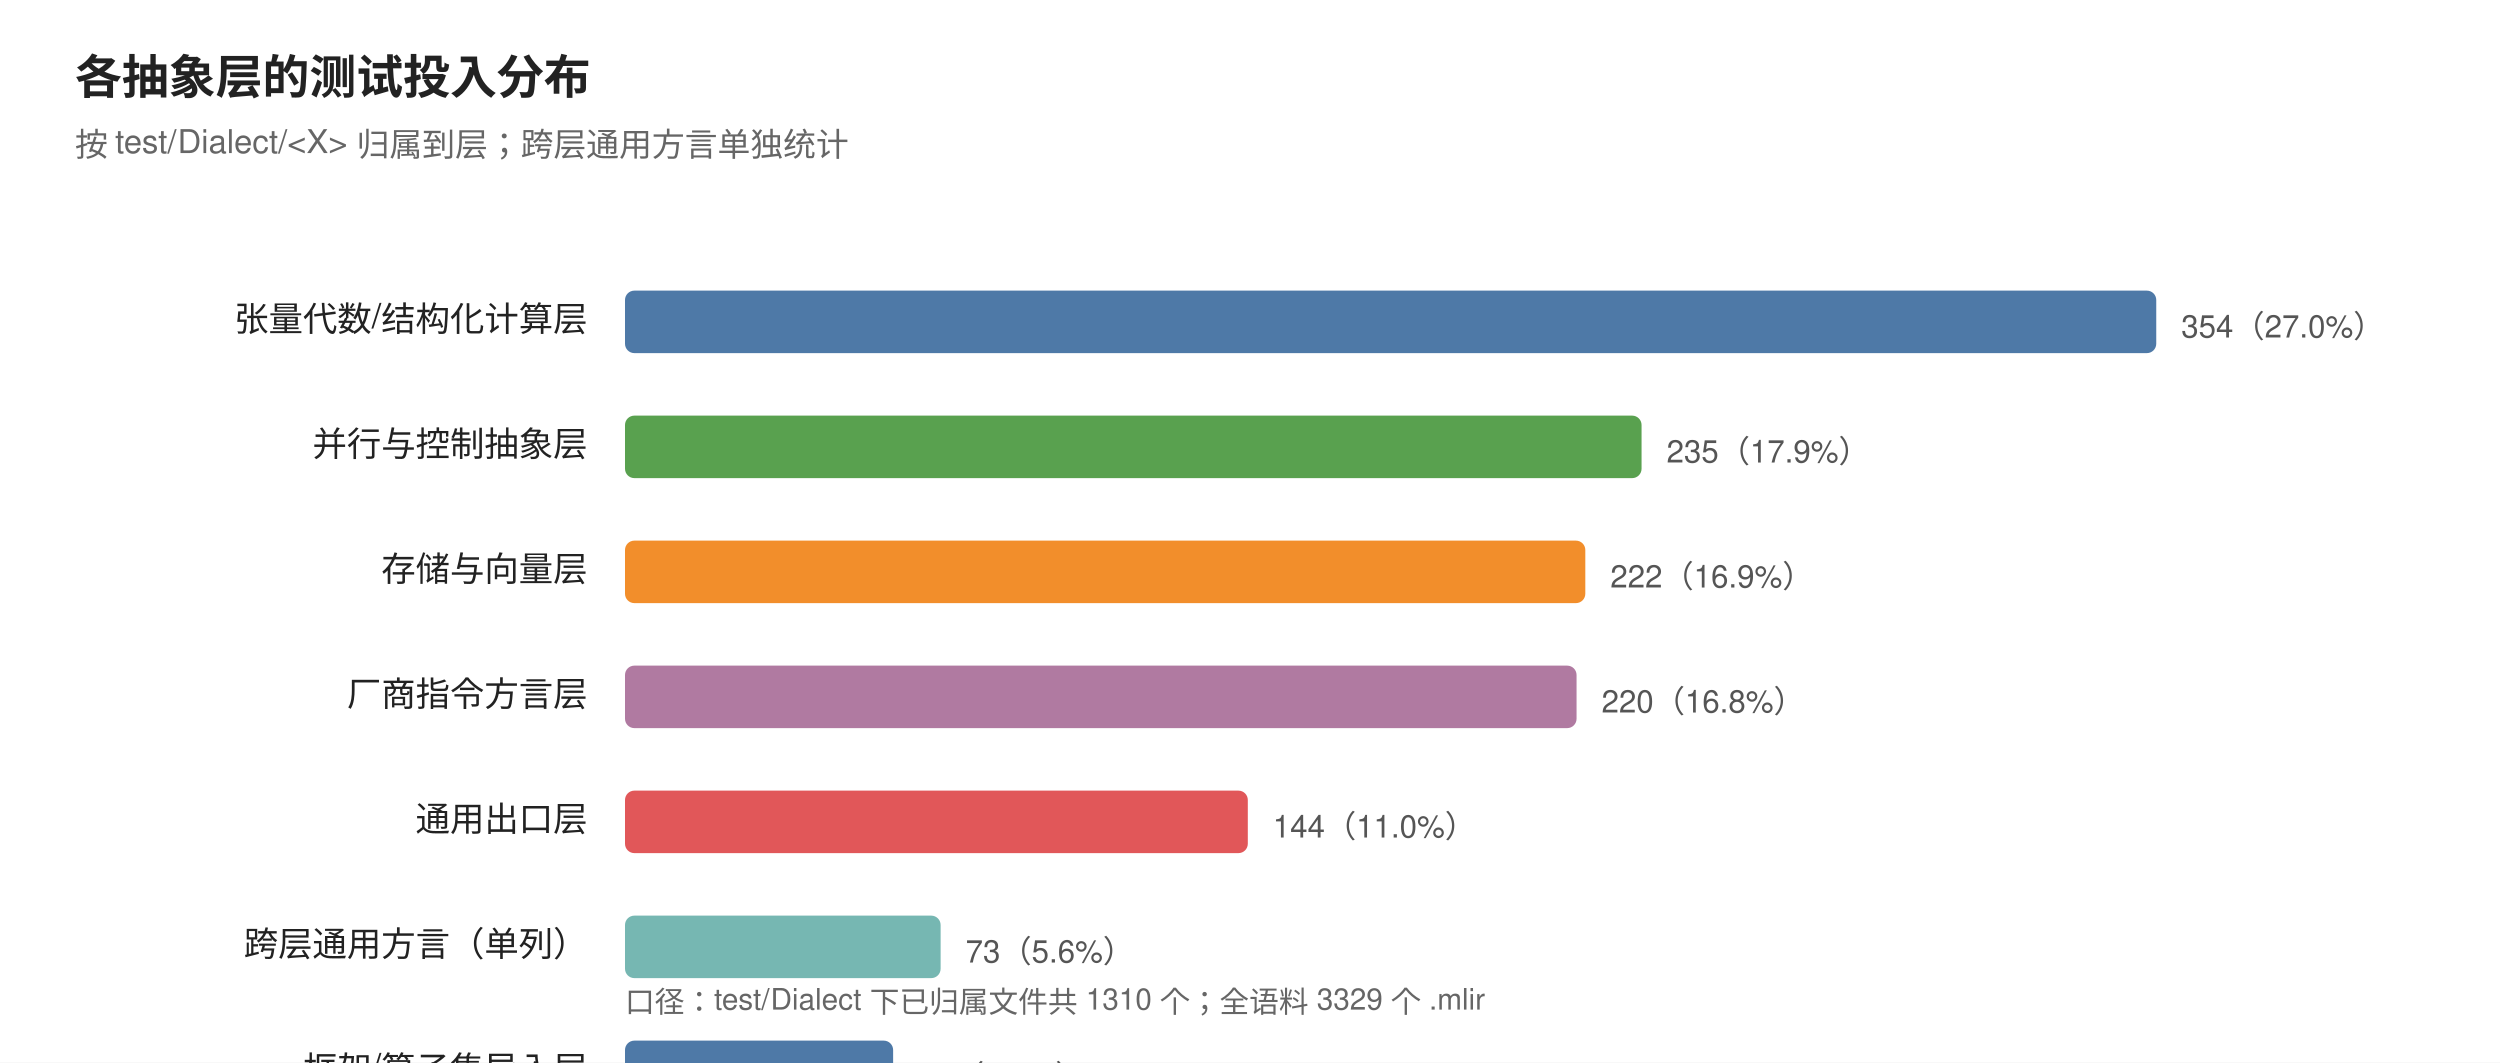
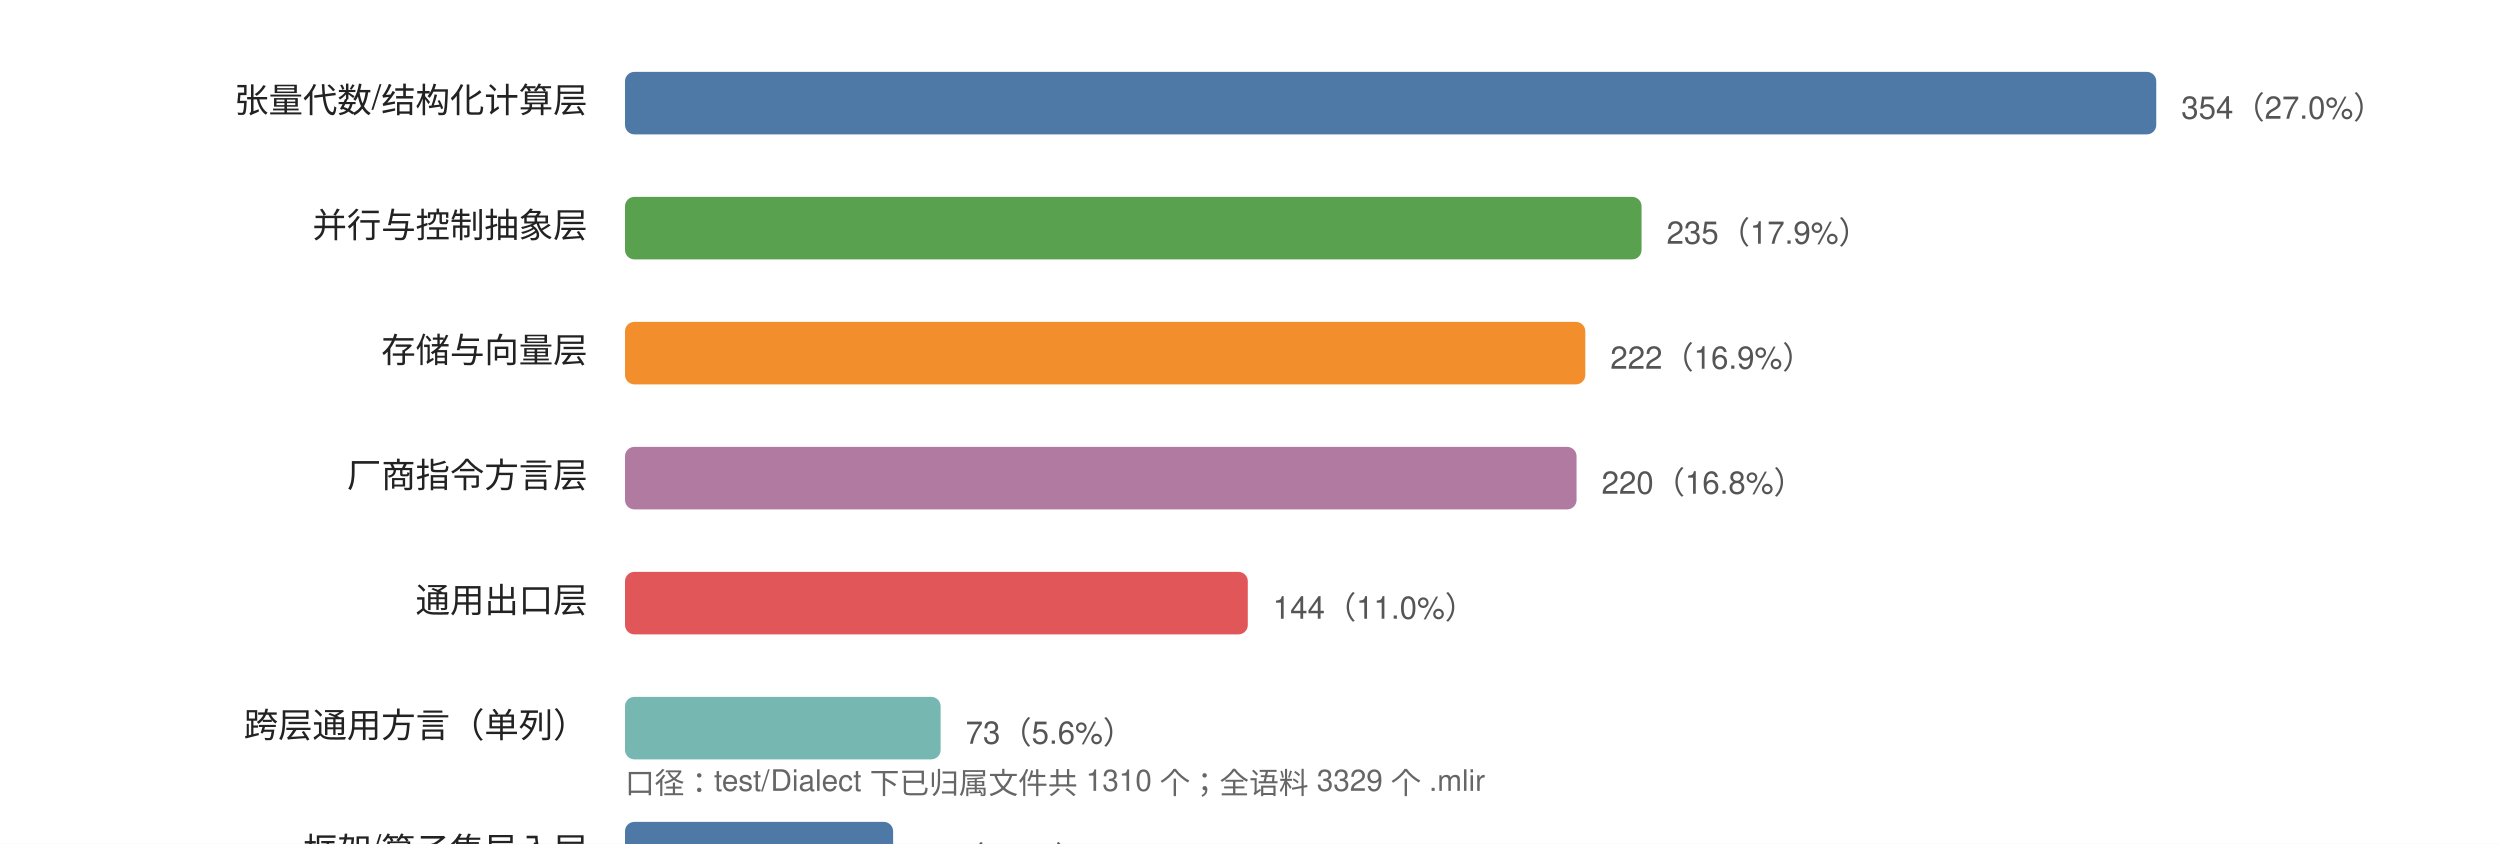
- <svg xmlns="http://www.w3.org/2000/svg" width="800" height="340" viewBox="0 0 800 340" font-family="Helvetica,Arial,sans-serif">
-   <rect width="800" height="340" fill="#ffffff" />
-   <text x="24.0" y="30.0" font-size="15" text-anchor="start" fill="#222" font-weight="bold" opacity="1.0">各抽象层的测试投入分布</text>
-   <text x="24.0" y="50.0" font-size="10.5" text-anchor="start" fill="#666" font-weight="normal" opacity="1.0">按 test/Dialect/&lt;X&gt; 归属到层；跨层通用方言单独统计</text>
-   <text x="188.0" y="106.0" font-size="11" text-anchor="end" fill="#222" font-weight="normal" opacity="1.0">张量代数/结构化计算层</text>
-   <rect x="200.0" y="93.0" width="490.0" height="20.0" rx="3" fill="#4E79A7" stroke="none" stroke-width="1" opacity="1.0" />
-   <text x="698.0" y="108.0" font-size="10" text-anchor="start" fill="#555" font-weight="normal" opacity="1.0">354（27.0%）</text>
-   <text x="188.0" y="146.0" font-size="11" text-anchor="end" fill="#222" font-weight="normal" opacity="1.0">并行与控制抽象层</text>
-   <rect x="200.0" y="133.0" width="325.3" height="20.0" rx="3" fill="#59A14F" stroke="none" stroke-width="1" opacity="1.0" />
-   <text x="533.3" y="148.0" font-size="10" text-anchor="start" fill="#555" font-weight="normal" opacity="1.0">235（17.9%）</text>
-   <text x="188.0" y="186.0" font-size="11" text-anchor="end" fill="#222" font-weight="normal" opacity="1.0">存储与向量层</text>
-   <rect x="200.0" y="173.0" width="307.3" height="20.0" rx="3" fill="#F28E2B" stroke="none" stroke-width="1" opacity="1.0" />
-   <text x="515.3" y="188.0" font-size="10" text-anchor="start" fill="#555" font-weight="normal" opacity="1.0">222（16.9%）</text>
-   <text x="188.0" y="226.0" font-size="11" text-anchor="end" fill="#222" font-weight="normal" opacity="1.0">厂商指令方言层</text>
-   <rect x="200.0" y="213.0" width="304.5" height="20.0" rx="3" fill="#B07AA1" stroke="none" stroke-width="1" opacity="1.0" />
-   <text x="512.5" y="228.0" font-size="10" text-anchor="start" fill="#555" font-weight="normal" opacity="1.0">220（16.8%）</text>
-   <text x="188.0" y="266.0" font-size="11" text-anchor="end" fill="#222" font-weight="normal" opacity="1.0">通用出口层</text>
-   <rect x="200.0" y="253.0" width="199.3" height="20.0" rx="3" fill="#E15759" stroke="none" stroke-width="1" opacity="1.0" />
-   <text x="407.3" y="268.0" font-size="10" text-anchor="start" fill="#555" font-weight="normal" opacity="1.0">144（11.0%）</text>
-   <text x="188.0" y="306.0" font-size="11" text-anchor="end" fill="#222" font-weight="normal" opacity="1.0">跨层通用方言（单列）</text>
-   <rect x="200.0" y="293.0" width="101.0" height="20.0" rx="3" fill="#76B7B2" stroke="none" stroke-width="1" opacity="1.0" />
-   <text x="309.0" y="308.0" font-size="10" text-anchor="start" fill="#555" font-weight="normal" opacity="1.0">73（5.6%）</text>
-   <text x="188.0" y="346.0" font-size="11" text-anchor="end" fill="#222" font-weight="normal" opacity="1.0">框架/算子集导入层</text>
-   <rect x="200.0" y="333.0" width="85.8" height="20.0" rx="3" fill="#4E79A7" stroke="none" stroke-width="1" opacity="1.0" />
-   <text x="293.8" y="348.0" font-size="10" text-anchor="start" fill="#555" font-weight="normal" opacity="1.0">62（4.7%）</text>
-   <text x="200.0" y="324.0" font-size="9.5" text-anchor="start" fill="#666" font-weight="normal" opacity="1.0">口径：test/Dialect 下已归属文件共 1310 个；全语料 3329 个 .mlir</text>
+ <svg xmlns="http://www.w3.org/2000/svg" width="800" height="270" viewBox="0 0 800 270" font-family="Helvetica,Arial,sans-serif">
+   <rect width="800" height="270" fill="#ffffff" />
+   <text x="188.0" y="36.0" font-size="11" text-anchor="end" fill="#222" font-weight="normal" opacity="1.0">张量代数/结构化计算层</text>
+   <rect x="200.0" y="23.0" width="490.0" height="20.0" rx="3" fill="#4E79A7" stroke="none" stroke-width="1" opacity="1.0" />
+   <text x="698.0" y="38.0" font-size="10" text-anchor="start" fill="#555" font-weight="normal" opacity="1.0">354（27.0%）</text>
+   <text x="188.0" y="76.0" font-size="11" text-anchor="end" fill="#222" font-weight="normal" opacity="1.0">并行与控制抽象层</text>
+   <rect x="200.0" y="63.0" width="325.3" height="20.0" rx="3" fill="#59A14F" stroke="none" stroke-width="1" opacity="1.0" />
+   <text x="533.3" y="78.0" font-size="10" text-anchor="start" fill="#555" font-weight="normal" opacity="1.0">235（17.9%）</text>
+   <text x="188.0" y="116.0" font-size="11" text-anchor="end" fill="#222" font-weight="normal" opacity="1.0">存储与向量层</text>
+   <rect x="200.0" y="103.0" width="307.3" height="20.0" rx="3" fill="#F28E2B" stroke="none" stroke-width="1" opacity="1.0" />
+   <text x="515.3" y="118.0" font-size="10" text-anchor="start" fill="#555" font-weight="normal" opacity="1.0">222（16.9%）</text>
+   <text x="188.0" y="156.0" font-size="11" text-anchor="end" fill="#222" font-weight="normal" opacity="1.0">厂商指令方言层</text>
+   <rect x="200.0" y="143.0" width="304.5" height="20.0" rx="3" fill="#B07AA1" stroke="none" stroke-width="1" opacity="1.0" />
+   <text x="512.5" y="158.0" font-size="10" text-anchor="start" fill="#555" font-weight="normal" opacity="1.0">220（16.8%）</text>
+   <text x="188.0" y="196.0" font-size="11" text-anchor="end" fill="#222" font-weight="normal" opacity="1.0">通用出口层</text>
+   <rect x="200.0" y="183.0" width="199.3" height="20.0" rx="3" fill="#E15759" stroke="none" stroke-width="1" opacity="1.0" />
+   <text x="407.3" y="198.0" font-size="10" text-anchor="start" fill="#555" font-weight="normal" opacity="1.0">144（11.0%）</text>
+   <text x="188.0" y="236.0" font-size="11" text-anchor="end" fill="#222" font-weight="normal" opacity="1.0">跨层通用方言（单列）</text>
+   <rect x="200.0" y="223.0" width="101.0" height="20.0" rx="3" fill="#76B7B2" stroke="none" stroke-width="1" opacity="1.0" />
+   <text x="309.0" y="238.0" font-size="10" text-anchor="start" fill="#555" font-weight="normal" opacity="1.0">73（5.6%）</text>
+   <text x="188.0" y="276.0" font-size="11" text-anchor="end" fill="#222" font-weight="normal" opacity="1.0">框架/算子集导入层</text>
+   <rect x="200.0" y="263.0" width="85.8" height="20.0" rx="3" fill="#4E79A7" stroke="none" stroke-width="1" opacity="1.0" />
+   <text x="293.8" y="278.0" font-size="10" text-anchor="start" fill="#555" font-weight="normal" opacity="1.0">62（4.7%）</text>
+   <text x="200.0" y="254.0" font-size="9.5" text-anchor="start" fill="#666" font-weight="normal" opacity="1.0">口径：test/Dialect 下已归属文件共 1310 个；全语料 3329 个 .mlir</text>
</svg>
